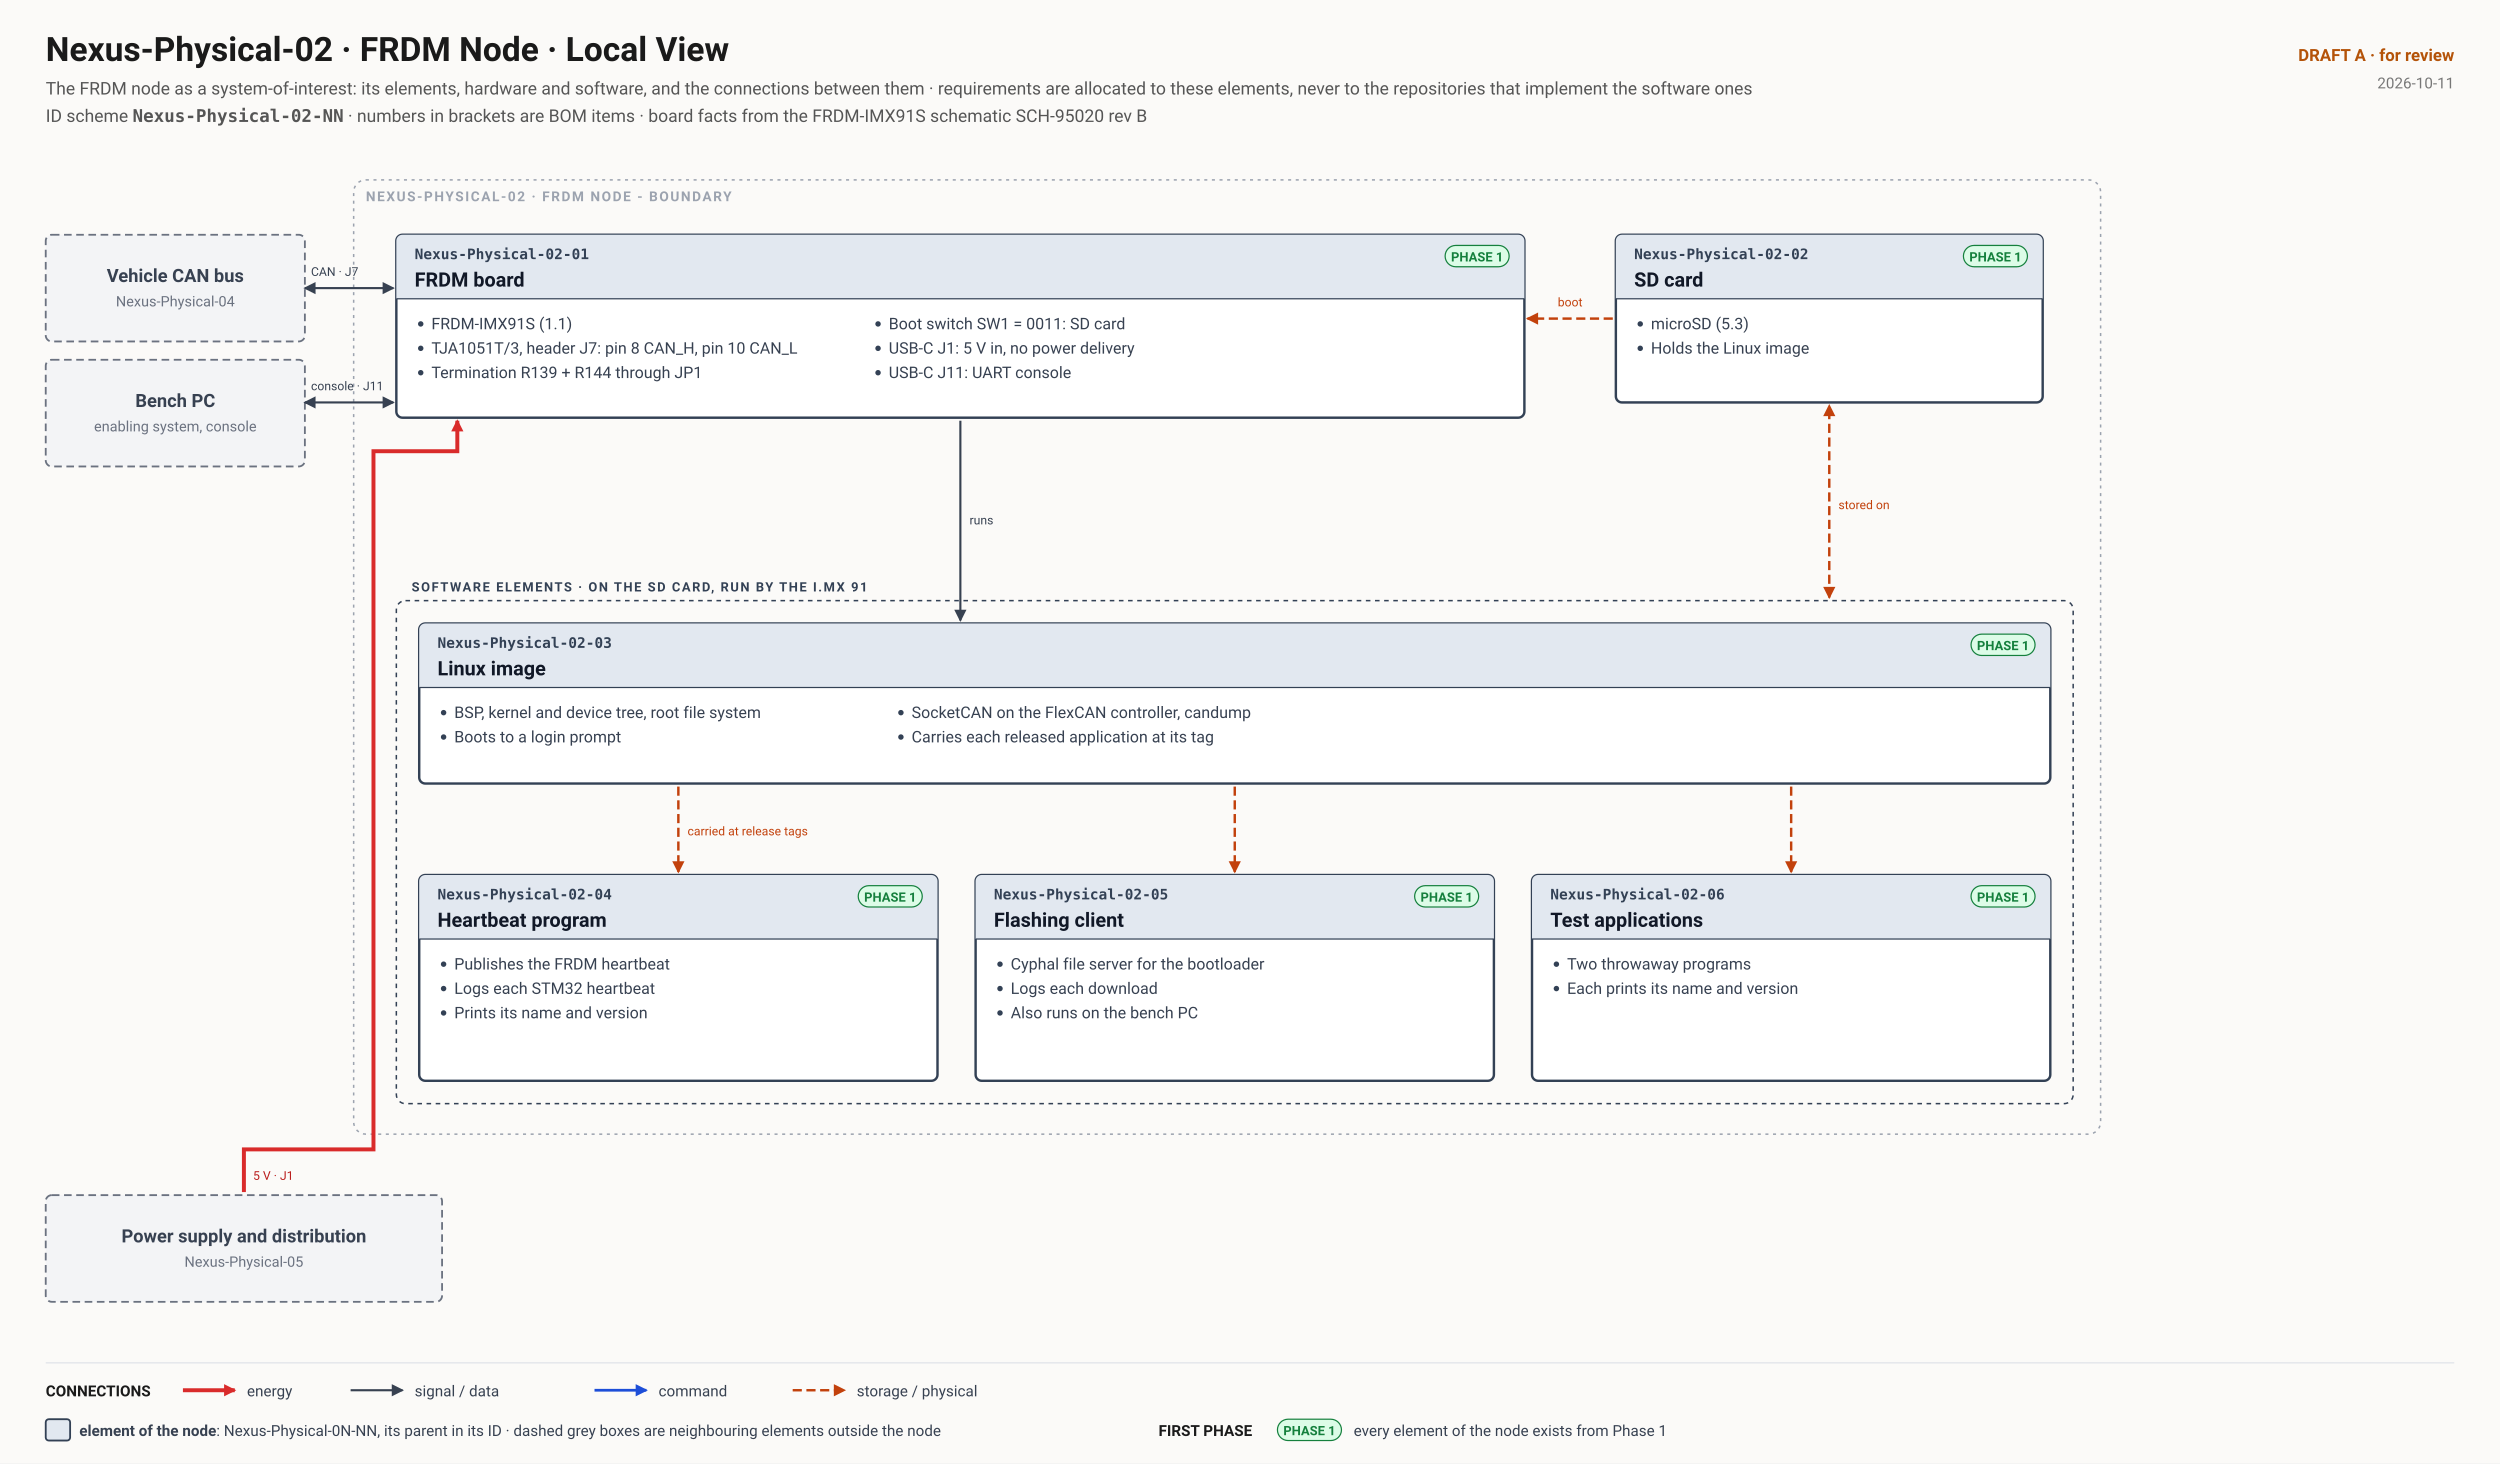
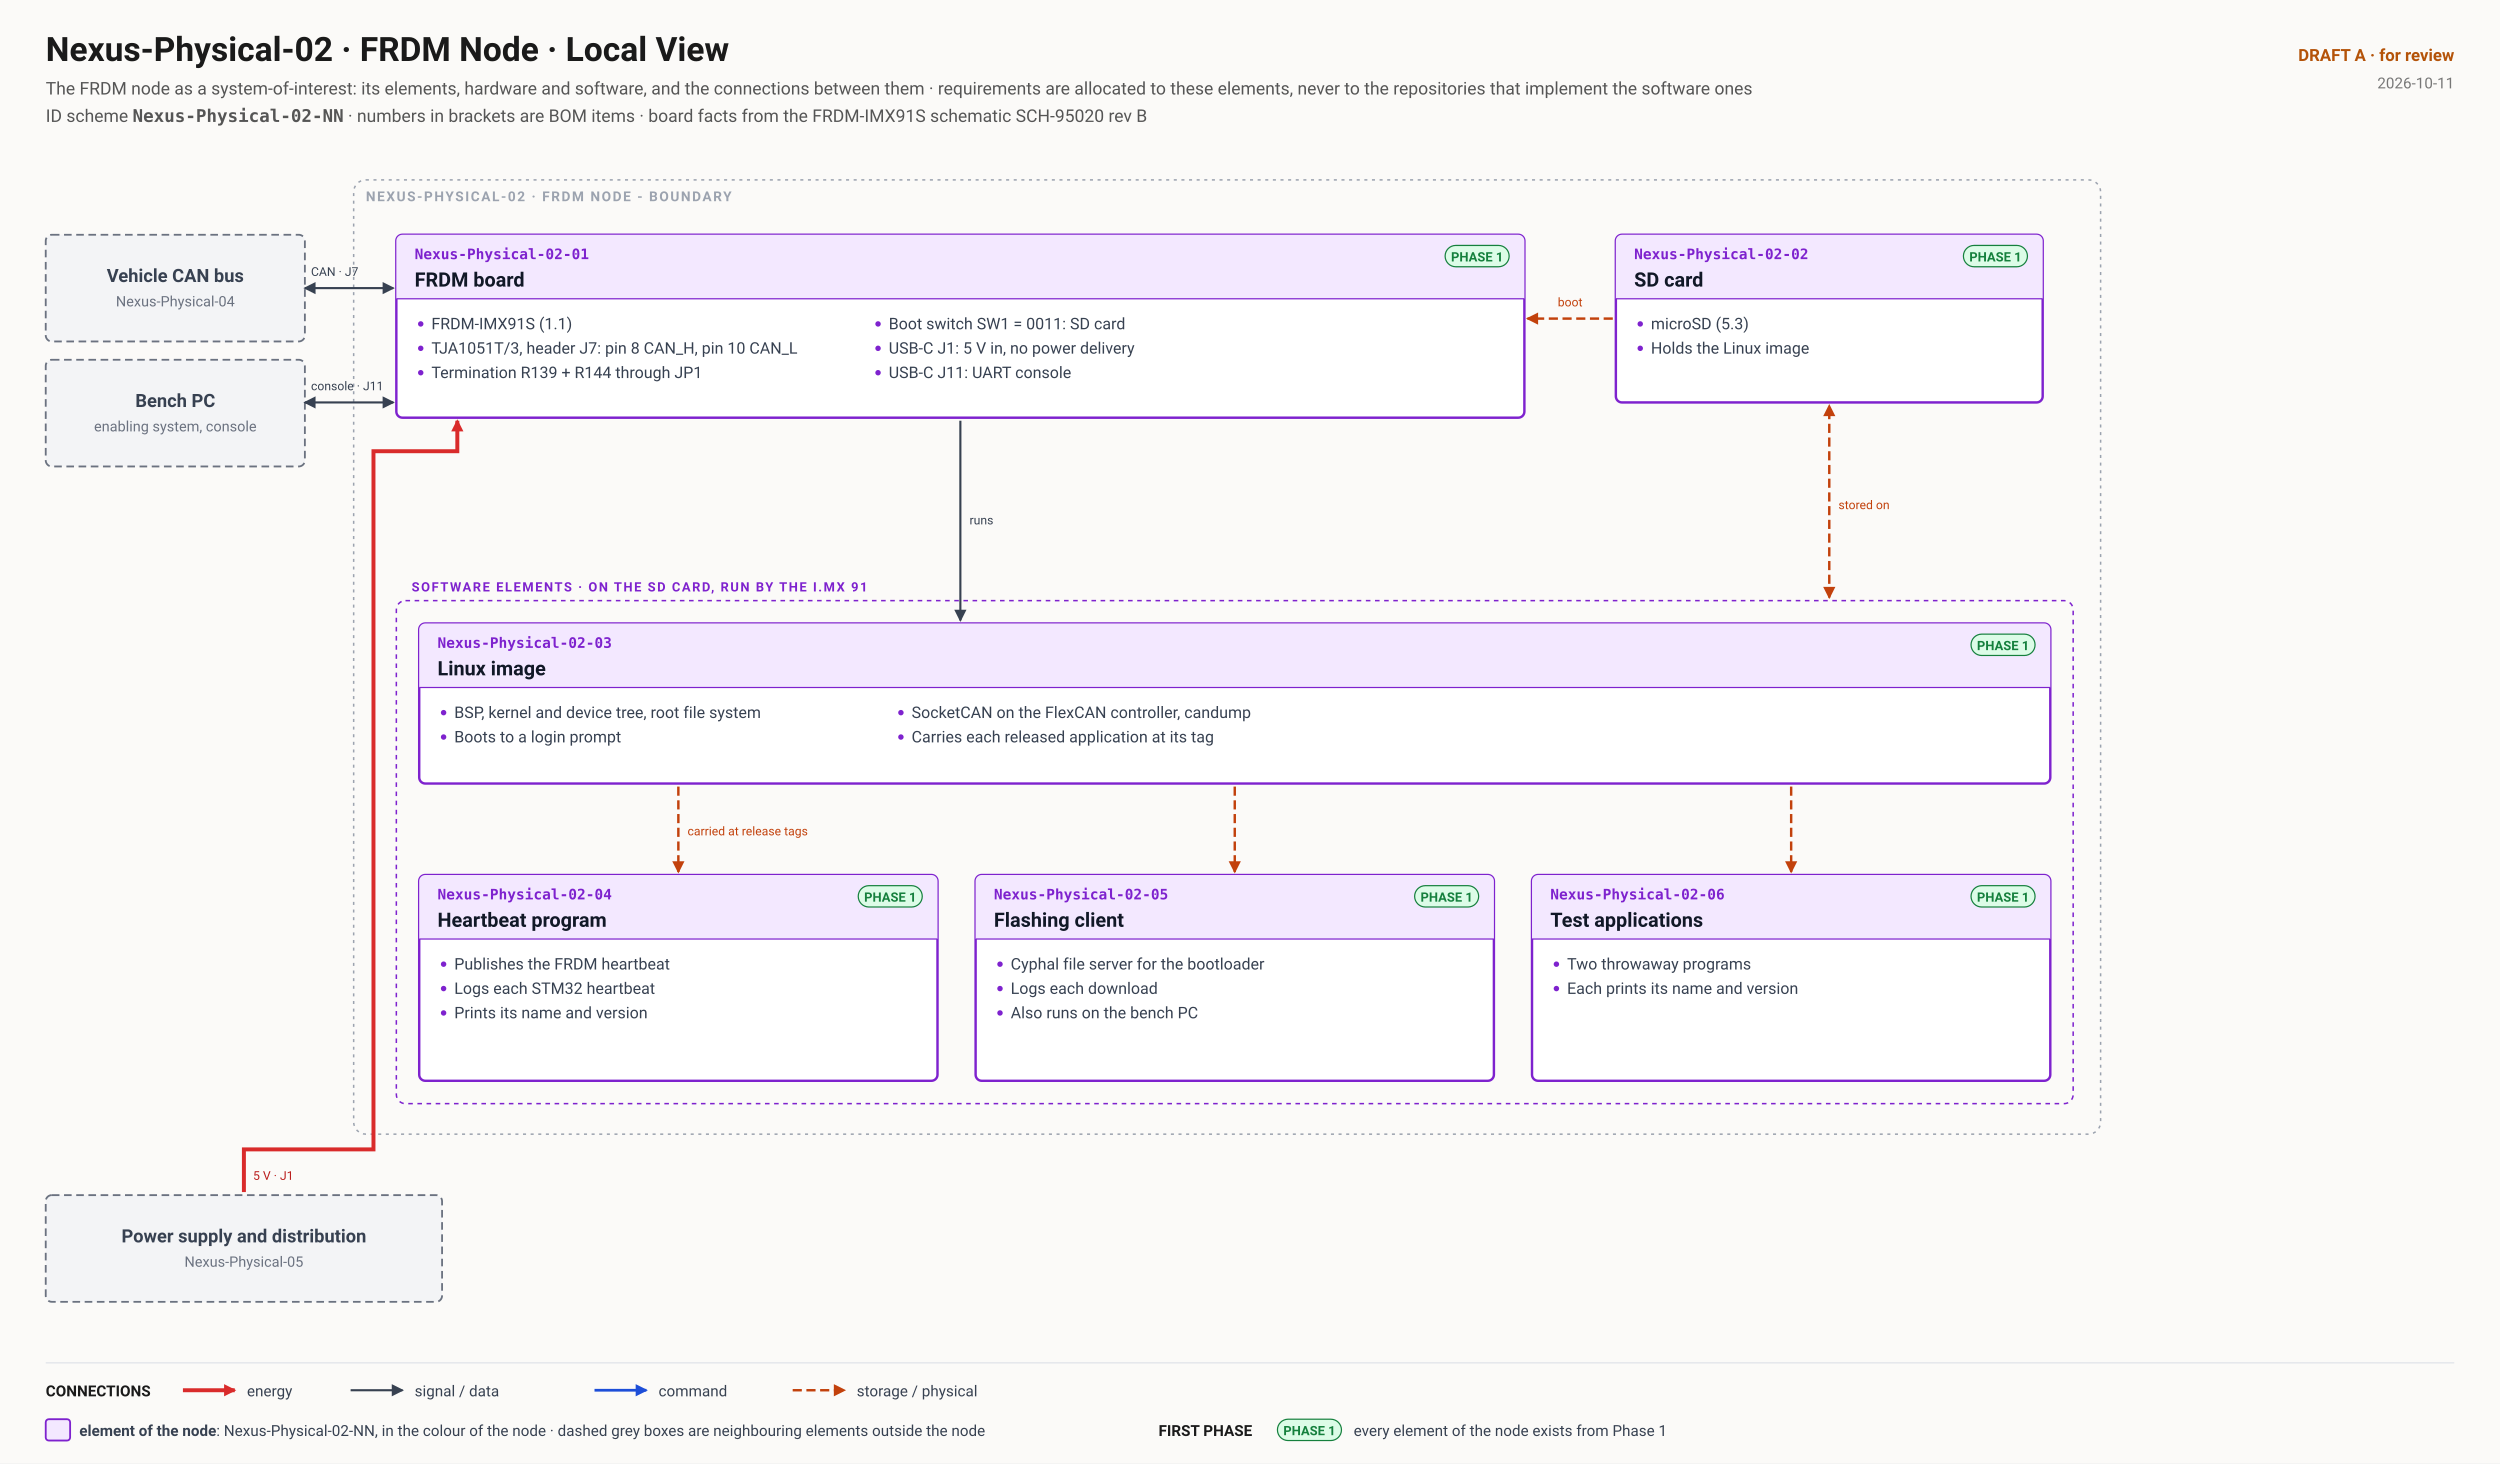
<svg xmlns="http://www.w3.org/2000/svg" width="1640" height="960" viewBox="0 0 1640 960" font-family="system-ui, -apple-system, Segoe UI, Roboto, sans-serif">
  <defs>
    <marker id="mi" markerWidth="8" markerHeight="8" refX="7" refY="4" orient="auto" markerUnits="userSpaceOnUse">
      <path d="M0,0 L8,4 L0,8 z" fill="#374151" />
    </marker>
    <marker id="mis" markerWidth="8" markerHeight="8" refX="1" refY="4" orient="auto" markerUnits="userSpaceOnUse">
      <path d="M8,0 L0,4 L8,8 z" fill="#374151" />
    </marker>
    <marker id="mc" markerWidth="8" markerHeight="8" refX="7" refY="4" orient="auto" markerUnits="userSpaceOnUse">
      <path d="M0,0 L8,4 L0,8 z" fill="#1d4ed8" />
    </marker>
    <marker id="mcs" markerWidth="8" markerHeight="8" refX="1" refY="4" orient="auto" markerUnits="userSpaceOnUse">
      <path d="M8,0 L0,4 L8,8 z" fill="#1d4ed8" />
    </marker>
    <marker id="me" markerWidth="8" markerHeight="8" refX="7" refY="4" orient="auto" markerUnits="userSpaceOnUse">
      <path d="M0,0 L8,4 L0,8 z" fill="#d92b2b" />
    </marker>
    <marker id="mes" markerWidth="8" markerHeight="8" refX="1" refY="4" orient="auto" markerUnits="userSpaceOnUse">
      <path d="M8,0 L0,4 L8,8 z" fill="#d92b2b" />
    </marker>
    <marker id="mp" markerWidth="8" markerHeight="8" refX="7" refY="4" orient="auto" markerUnits="userSpaceOnUse">
      <path d="M0,0 L8,4 L0,8 z" fill="#c2410c" />
    </marker>
    <marker id="mps" markerWidth="8" markerHeight="8" refX="1" refY="4" orient="auto" markerUnits="userSpaceOnUse">
      <path d="M8,0 L0,4 L8,8 z" fill="#c2410c" />
    </marker>
  </defs>
  <rect width="1640" height="960" fill="#fbfaf8" />
  <text x="30" y="40" font-size="22" font-weight="700" fill="#1a1a1a">Nexus-Physical-02 · FRDM Node · Local View</text>
  <text x="30" y="62" font-size="11.5" fill="#555">The FRDM node as a system-of-interest: its elements, hardware and software, and the connections between them · requirements are allocated to these elements, never to the repositories that implement the software ones</text>
  <text x="30" y="80" font-size="11.5" fill="#555">ID scheme <tspan font-family="ui-monospace, Menlo, Consolas, monospace" font-weight="700">Nexus-Physical-02-NN</tspan> · numbers in brackets are BOM items · board facts from the FRDM-IMX91S schematic SCH-95020 rev B</text>
  <text x="1610" y="40" font-size="11" font-weight="700" fill="#b45309" text-anchor="end">DRAFT A · for review</text>
  <text x="1610" y="58" font-size="10" fill="#777" text-anchor="end">2026-10-11</text>
  <g transform="translate(0,14)">
    <rect x="232" y="104" width="1146" height="626" rx="8" fill="none" stroke="#9ca3af" stroke-width="1" stroke-dasharray="2 3" />
    <text x="240" y="118" font-size="9" font-weight="700" fill="#9ca3af" letter-spacing="1">NEXUS-PHYSICAL-02 · FRDM NODE - BOUNDARY</text>
    <rect x="30" y="140" width="170" height="70" rx="4" fill="#f3f4f6" stroke="#6b7280" stroke-width="1.2" stroke-dasharray="5 3" />
    <text x="115.0" y="171.0" font-size="12" font-weight="700" fill="#374151" text-anchor="middle">Vehicle CAN bus</text>
    <text x="115.0" y="187.0" font-size="9.5" fill="#6b7280" text-anchor="middle">Nexus-Physical-04</text>
    <rect x="30" y="222" width="170" height="70" rx="4" fill="#f3f4f6" stroke="#6b7280" stroke-width="1.2" stroke-dasharray="5 3" />
    <text x="115.0" y="253.0" font-size="12" font-weight="700" fill="#374151" text-anchor="middle">Bench PC</text>
    <text x="115.0" y="269.0" font-size="9.5" fill="#6b7280" text-anchor="middle">enabling system, console</text>
    <rect x="30" y="770" width="260" height="70" rx="4" fill="#f3f4f6" stroke="#6b7280" stroke-width="1.2" stroke-dasharray="5 3" />
    <text x="160.0" y="801.0" font-size="12" font-weight="700" fill="#374151" text-anchor="middle">Power supply and distribution</text>
    <text x="160.0" y="817.0" font-size="9.5" fill="#6b7280" text-anchor="middle">Nexus-Physical-05</text>
    <g id="Nexus-Physical-02-01">
-       <rect x="260" y="140" width="740" height="120" rx="4" fill="#ffffff" stroke="#334155" stroke-width="1.6" />
-       <path d="M260,144 a4,4 0 0 1 4,-4 h732 a4,4 0 0 1 4,4 v38 h-740 z" fill="#e2e8f0" />
-       <line x1="260" y1="182" x2="1000" y2="182" stroke="#334155" stroke-width="0.8" />
-       <text x="272" y="156" font-size="9.5" font-weight="700" fill="#334155" font-family="ui-monospace, Menlo, Consolas, monospace">Nexus-Physical-02-01</text>
+       <rect x="260" y="140" width="740" height="120" rx="4" fill="#ffffff" stroke="#7e22ce" stroke-width="1.6" />
+       <path d="M260,144 a4,4 0 0 1 4,-4 h732 a4,4 0 0 1 4,4 v38 h-740 z" fill="#f3e8ff" />
+       <line x1="260" y1="182" x2="1000" y2="182" stroke="#7e22ce" stroke-width="0.8" />
+       <text x="272" y="156" font-size="9.5" font-weight="700" fill="#7e22ce" font-family="ui-monospace, Menlo, Consolas, monospace">Nexus-Physical-02-01</text>
      <text x="272" y="174" font-size="13" font-weight="700" fill="#111827">FRDM board</text>
      <rect x="948" y="147" width="42" height="14" rx="7" fill="#dcfce7" stroke="#15803d" stroke-width="0.8" />
      <text x="969.0" y="157.5" font-size="8.5" font-weight="700" text-anchor="middle" fill="#15803d">PHASE 1</text>
-       <circle cx="276.0" cy="198.5" r="1.8" fill="#334155" />
+       <circle cx="276.0" cy="198.5" r="1.8" fill="#7e22ce" />
      <text x="283.0" y="202" font-size="10.5" fill="#374151">FRDM-IMX91S (1.1)</text>
-       <circle cx="276.0" cy="214.5" r="1.8" fill="#334155" />
+       <circle cx="276.0" cy="214.5" r="1.8" fill="#7e22ce" />
      <text x="283.0" y="218" font-size="10.5" fill="#374151">TJA1051T/3, header J7: pin 8 CAN_H, pin 10 CAN_L</text>
-       <circle cx="276.0" cy="230.5" r="1.8" fill="#334155" />
+       <circle cx="276.0" cy="230.5" r="1.8" fill="#7e22ce" />
      <text x="283.0" y="234" font-size="10.5" fill="#374151">Termination R139 + R144 through JP1</text>
-       <circle cx="576.0" cy="198.5" r="1.8" fill="#334155" />
+       <circle cx="576.0" cy="198.5" r="1.8" fill="#7e22ce" />
      <text x="583.0" y="202" font-size="10.5" fill="#374151">Boot switch SW1 = 0011: SD card</text>
-       <circle cx="576.0" cy="214.5" r="1.8" fill="#334155" />
+       <circle cx="576.0" cy="214.5" r="1.8" fill="#7e22ce" />
      <text x="583.0" y="218" font-size="10.5" fill="#374151">USB-C J1: 5 V in, no power delivery</text>
-       <circle cx="576.0" cy="230.5" r="1.8" fill="#334155" />
+       <circle cx="576.0" cy="230.5" r="1.8" fill="#7e22ce" />
      <text x="583.0" y="234" font-size="10.5" fill="#374151">USB-C J11: UART console</text>
    </g>
    <g id="Nexus-Physical-02-02">
-       <rect x="1060" y="140" width="280" height="110" rx="4" fill="#ffffff" stroke="#334155" stroke-width="1.6" />
-       <path d="M1060,144 a4,4 0 0 1 4,-4 h272 a4,4 0 0 1 4,4 v38 h-280 z" fill="#e2e8f0" />
-       <line x1="1060" y1="182" x2="1340" y2="182" stroke="#334155" stroke-width="0.8" />
-       <text x="1072" y="156" font-size="9.5" font-weight="700" fill="#334155" font-family="ui-monospace, Menlo, Consolas, monospace">Nexus-Physical-02-02</text>
+       <rect x="1060" y="140" width="280" height="110" rx="4" fill="#ffffff" stroke="#7e22ce" stroke-width="1.6" />
+       <path d="M1060,144 a4,4 0 0 1 4,-4 h272 a4,4 0 0 1 4,4 v38 h-280 z" fill="#f3e8ff" />
+       <line x1="1060" y1="182" x2="1340" y2="182" stroke="#7e22ce" stroke-width="0.8" />
+       <text x="1072" y="156" font-size="9.5" font-weight="700" fill="#7e22ce" font-family="ui-monospace, Menlo, Consolas, monospace">Nexus-Physical-02-02</text>
      <text x="1072" y="174" font-size="13" font-weight="700" fill="#111827">SD card</text>
      <rect x="1288" y="147" width="42" height="14" rx="7" fill="#dcfce7" stroke="#15803d" stroke-width="0.8" />
      <text x="1309.0" y="157.5" font-size="8.5" font-weight="700" text-anchor="middle" fill="#15803d">PHASE 1</text>
-       <circle cx="1076.0" cy="198.5" r="1.8" fill="#334155" />
+       <circle cx="1076.0" cy="198.5" r="1.8" fill="#7e22ce" />
      <text x="1083.0" y="202" font-size="10.5" fill="#374151">microSD (5.3)</text>
-       <circle cx="1076.0" cy="214.5" r="1.8" fill="#334155" />
+       <circle cx="1076.0" cy="214.5" r="1.8" fill="#7e22ce" />
      <text x="1083.0" y="218" font-size="10.5" fill="#374151">Holds the Linux image</text>
    </g>
-     <rect x="260" y="380" width="1100" height="330" rx="6" fill="none" stroke="#334155" stroke-width="1" stroke-dasharray="3 3" />
-     <text x="270" y="374" font-size="8.5" font-weight="700" fill="#334155" letter-spacing="1">SOFTWARE ELEMENTS · ON THE SD CARD, RUN BY THE I.MX 91</text>
+     <rect x="260" y="380" width="1100" height="330" rx="6" fill="none" stroke="#7e22ce" stroke-width="1" stroke-dasharray="3 3" />
+     <text x="270" y="374" font-size="8.5" font-weight="700" fill="#7e22ce" letter-spacing="1">SOFTWARE ELEMENTS · ON THE SD CARD, RUN BY THE I.MX 91</text>
    <g id="Nexus-Physical-02-03">
-       <rect x="275" y="395" width="1070" height="105" rx="4" fill="#ffffff" stroke="#334155" stroke-width="1.6" />
-       <path d="M275,399 a4,4 0 0 1 4,-4 h1062 a4,4 0 0 1 4,4 v38 h-1070 z" fill="#e2e8f0" />
-       <line x1="275" y1="437" x2="1345" y2="437" stroke="#334155" stroke-width="0.8" />
-       <text x="287" y="411" font-size="9.5" font-weight="700" fill="#334155" font-family="ui-monospace, Menlo, Consolas, monospace">Nexus-Physical-02-03</text>
+       <rect x="275" y="395" width="1070" height="105" rx="4" fill="#ffffff" stroke="#7e22ce" stroke-width="1.6" />
+       <path d="M275,399 a4,4 0 0 1 4,-4 h1062 a4,4 0 0 1 4,4 v38 h-1070 z" fill="#f3e8ff" />
+       <line x1="275" y1="437" x2="1345" y2="437" stroke="#7e22ce" stroke-width="0.8" />
+       <text x="287" y="411" font-size="9.5" font-weight="700" fill="#7e22ce" font-family="ui-monospace, Menlo, Consolas, monospace">Nexus-Physical-02-03</text>
      <text x="287" y="429" font-size="13" font-weight="700" fill="#111827">Linux image</text>
      <rect x="1293" y="402" width="42" height="14" rx="7" fill="#dcfce7" stroke="#15803d" stroke-width="0.8" />
      <text x="1314.0" y="412.5" font-size="8.5" font-weight="700" text-anchor="middle" fill="#15803d">PHASE 1</text>
-       <circle cx="291.0" cy="453.5" r="1.8" fill="#334155" />
+       <circle cx="291.0" cy="453.5" r="1.8" fill="#7e22ce" />
      <text x="298.0" y="457" font-size="10.5" fill="#374151">BSP, kernel and device tree, root file system</text>
-       <circle cx="291.0" cy="469.5" r="1.8" fill="#334155" />
+       <circle cx="291.0" cy="469.5" r="1.8" fill="#7e22ce" />
      <text x="298.0" y="473" font-size="10.5" fill="#374151">Boots to a login prompt</text>
-       <circle cx="591.0" cy="453.5" r="1.8" fill="#334155" />
+       <circle cx="591.0" cy="453.5" r="1.8" fill="#7e22ce" />
      <text x="598.0" y="457" font-size="10.5" fill="#374151">SocketCAN on the FlexCAN controller, candump</text>
-       <circle cx="591.0" cy="469.5" r="1.8" fill="#334155" />
+       <circle cx="591.0" cy="469.5" r="1.8" fill="#7e22ce" />
      <text x="598.0" y="473" font-size="10.5" fill="#374151">Carries each released application at its tag</text>
    </g>
    <g id="Nexus-Physical-02-04">
-       <rect x="275" y="560" width="340" height="135" rx="4" fill="#ffffff" stroke="#334155" stroke-width="1.6" />
-       <path d="M275,564 a4,4 0 0 1 4,-4 h332 a4,4 0 0 1 4,4 v38 h-340 z" fill="#e2e8f0" />
-       <line x1="275" y1="602" x2="615" y2="602" stroke="#334155" stroke-width="0.8" />
-       <text x="287" y="576" font-size="9.5" font-weight="700" fill="#334155" font-family="ui-monospace, Menlo, Consolas, monospace">Nexus-Physical-02-04</text>
+       <rect x="275" y="560" width="340" height="135" rx="4" fill="#ffffff" stroke="#7e22ce" stroke-width="1.6" />
+       <path d="M275,564 a4,4 0 0 1 4,-4 h332 a4,4 0 0 1 4,4 v38 h-340 z" fill="#f3e8ff" />
+       <line x1="275" y1="602" x2="615" y2="602" stroke="#7e22ce" stroke-width="0.8" />
+       <text x="287" y="576" font-size="9.5" font-weight="700" fill="#7e22ce" font-family="ui-monospace, Menlo, Consolas, monospace">Nexus-Physical-02-04</text>
      <text x="287" y="594" font-size="13" font-weight="700" fill="#111827">Heartbeat program</text>
      <rect x="563" y="567" width="42" height="14" rx="7" fill="#dcfce7" stroke="#15803d" stroke-width="0.8" />
      <text x="584.0" y="577.5" font-size="8.5" font-weight="700" text-anchor="middle" fill="#15803d">PHASE 1</text>
-       <circle cx="291.0" cy="618.5" r="1.8" fill="#334155" />
+       <circle cx="291.0" cy="618.5" r="1.8" fill="#7e22ce" />
      <text x="298.0" y="622" font-size="10.5" fill="#374151">Publishes the FRDM heartbeat</text>
-       <circle cx="291.0" cy="634.5" r="1.8" fill="#334155" />
+       <circle cx="291.0" cy="634.5" r="1.8" fill="#7e22ce" />
      <text x="298.0" y="638" font-size="10.5" fill="#374151">Logs each STM32 heartbeat</text>
-       <circle cx="291.0" cy="650.5" r="1.8" fill="#334155" />
+       <circle cx="291.0" cy="650.5" r="1.8" fill="#7e22ce" />
      <text x="298.0" y="654" font-size="10.5" fill="#374151">Prints its name and version</text>
    </g>
    <g id="Nexus-Physical-02-05">
-       <rect x="640" y="560" width="340" height="135" rx="4" fill="#ffffff" stroke="#334155" stroke-width="1.6" />
-       <path d="M640,564 a4,4 0 0 1 4,-4 h332 a4,4 0 0 1 4,4 v38 h-340 z" fill="#e2e8f0" />
-       <line x1="640" y1="602" x2="980" y2="602" stroke="#334155" stroke-width="0.8" />
-       <text x="652" y="576" font-size="9.5" font-weight="700" fill="#334155" font-family="ui-monospace, Menlo, Consolas, monospace">Nexus-Physical-02-05</text>
+       <rect x="640" y="560" width="340" height="135" rx="4" fill="#ffffff" stroke="#7e22ce" stroke-width="1.6" />
+       <path d="M640,564 a4,4 0 0 1 4,-4 h332 a4,4 0 0 1 4,4 v38 h-340 z" fill="#f3e8ff" />
+       <line x1="640" y1="602" x2="980" y2="602" stroke="#7e22ce" stroke-width="0.8" />
+       <text x="652" y="576" font-size="9.5" font-weight="700" fill="#7e22ce" font-family="ui-monospace, Menlo, Consolas, monospace">Nexus-Physical-02-05</text>
      <text x="652" y="594" font-size="13" font-weight="700" fill="#111827">Flashing client</text>
      <rect x="928" y="567" width="42" height="14" rx="7" fill="#dcfce7" stroke="#15803d" stroke-width="0.8" />
      <text x="949.0" y="577.5" font-size="8.5" font-weight="700" text-anchor="middle" fill="#15803d">PHASE 1</text>
-       <circle cx="656.0" cy="618.5" r="1.8" fill="#334155" />
+       <circle cx="656.0" cy="618.5" r="1.8" fill="#7e22ce" />
      <text x="663.0" y="622" font-size="10.5" fill="#374151">Cyphal file server for the bootloader</text>
-       <circle cx="656.0" cy="634.5" r="1.8" fill="#334155" />
+       <circle cx="656.0" cy="634.5" r="1.8" fill="#7e22ce" />
      <text x="663.0" y="638" font-size="10.5" fill="#374151">Logs each download</text>
-       <circle cx="656.0" cy="650.5" r="1.8" fill="#334155" />
+       <circle cx="656.0" cy="650.5" r="1.8" fill="#7e22ce" />
      <text x="663.0" y="654" font-size="10.5" fill="#374151">Also runs on the bench PC</text>
    </g>
    <g id="Nexus-Physical-02-06">
-       <rect x="1005" y="560" width="340" height="135" rx="4" fill="#ffffff" stroke="#334155" stroke-width="1.6" />
-       <path d="M1005,564 a4,4 0 0 1 4,-4 h332 a4,4 0 0 1 4,4 v38 h-340 z" fill="#e2e8f0" />
-       <line x1="1005" y1="602" x2="1345" y2="602" stroke="#334155" stroke-width="0.8" />
-       <text x="1017" y="576" font-size="9.5" font-weight="700" fill="#334155" font-family="ui-monospace, Menlo, Consolas, monospace">Nexus-Physical-02-06</text>
+       <rect x="1005" y="560" width="340" height="135" rx="4" fill="#ffffff" stroke="#7e22ce" stroke-width="1.6" />
+       <path d="M1005,564 a4,4 0 0 1 4,-4 h332 a4,4 0 0 1 4,4 v38 h-340 z" fill="#f3e8ff" />
+       <line x1="1005" y1="602" x2="1345" y2="602" stroke="#7e22ce" stroke-width="0.8" />
+       <text x="1017" y="576" font-size="9.5" font-weight="700" fill="#7e22ce" font-family="ui-monospace, Menlo, Consolas, monospace">Nexus-Physical-02-06</text>
      <text x="1017" y="594" font-size="13" font-weight="700" fill="#111827">Test applications</text>
      <rect x="1293" y="567" width="42" height="14" rx="7" fill="#dcfce7" stroke="#15803d" stroke-width="0.8" />
      <text x="1314.0" y="577.5" font-size="8.5" font-weight="700" text-anchor="middle" fill="#15803d">PHASE 1</text>
-       <circle cx="1021.0" cy="618.5" r="1.8" fill="#334155" />
+       <circle cx="1021.0" cy="618.5" r="1.8" fill="#7e22ce" />
      <text x="1028.0" y="622" font-size="10.5" fill="#374151">Two throwaway programs</text>
-       <circle cx="1021.0" cy="634.5" r="1.8" fill="#334155" />
+       <circle cx="1021.0" cy="634.5" r="1.8" fill="#7e22ce" />
      <text x="1028.0" y="638" font-size="10.5" fill="#374151">Each prints its name and version</text>
    </g>
    <path d="M200,175 L258,175" fill="none" stroke="#374151" stroke-width="1.4" marker-start="url(#mis)" marker-end="url(#mi)" />
    <text x="204" y="167" font-size="8" fill="#374151" text-anchor="start">CAN · J7</text>
    <path d="M200,250 L258,250" fill="none" stroke="#374151" stroke-width="1.4" marker-start="url(#mis)" marker-end="url(#mi)" />
    <text x="204" y="242" font-size="8" fill="#374151" text-anchor="start">console · J11</text>
    <path d="M160,768 L160,740 L245,740 L245,282 L300,282 L300,262" fill="none" stroke="#d92b2b" stroke-width="2.6" marker-end="url(#me)" />
    <text x="166" y="760" font-size="8" fill="#b91c1c" text-anchor="start">5 V · J1</text>
    <path d="M1058,195 L1002,195" fill="none" stroke="#c2410c" stroke-width="1.6" stroke-dasharray="6 3" marker-end="url(#mp)" />
    <text x="1030" y="187" font-size="8" fill="#c2410c" text-anchor="middle">boot</text>
    <path d="M1200,378 L1200,252" fill="none" stroke="#c2410c" stroke-width="1.6" stroke-dasharray="6 3" marker-start="url(#mps)" marker-end="url(#mp)" />
    <text x="1206" y="320" font-size="8" fill="#c2410c" text-anchor="start">stored on</text>
    <path d="M630,262 L630,393" fill="none" stroke="#374151" stroke-width="1.4" marker-end="url(#mi)" />
    <text x="636" y="330" font-size="8" fill="#374151" text-anchor="start">runs</text>
    <path d="M445,502 L445,558" fill="none" stroke="#c2410c" stroke-width="1.6" stroke-dasharray="6 3" marker-end="url(#mp)" />
    <path d="M810,502 L810,558" fill="none" stroke="#c2410c" stroke-width="1.6" stroke-dasharray="6 3" marker-end="url(#mp)" />
    <path d="M1175,502 L1175,558" fill="none" stroke="#c2410c" stroke-width="1.6" stroke-dasharray="6 3" marker-end="url(#mp)" />
    <text x="451" y="534" font-size="8" fill="#c2410c">carried at release tags</text>
    <line x1="30" y1="880" x2="1610" y2="880" stroke="#e5e7eb" />
    <text x="30" y="902" font-size="10" font-weight="700" fill="#1a1a1a">CONNECTIONS</text>
    <path d="M120,898 L154,898" fill="none" stroke="#d92b2b" stroke-width="2.6" marker-end="url(#me)" />
    <text x="162" y="902" font-size="10" fill="#374151">energy</text>
    <path d="M230,898 L264,898" fill="none" stroke="#374151" stroke-width="1.4" marker-end="url(#mi)" />
    <text x="272" y="902" font-size="10" fill="#374151">signal / data</text>
    <path d="M390,898 L424,898" fill="none" stroke="#1d4ed8" stroke-width="1.8" marker-end="url(#mc)" />
    <text x="432" y="902" font-size="10" fill="#374151">command</text>
    <path d="M520,898 L554,898" fill="none" stroke="#c2410c" stroke-width="1.6" stroke-dasharray="6 3" marker-end="url(#mp)" />
    <text x="562" y="902" font-size="10" fill="#374151">storage / physical</text>
-     <rect x="30" y="917" width="16" height="14" rx="2" fill="#e2e8f0" stroke="#334155" stroke-width="1.2" />
+     <rect x="30" y="917" width="16" height="14" rx="2" fill="#f3e8ff" stroke="#7e22ce" stroke-width="1.2" />
    <text x="52" y="928" font-size="10" fill="#374151">
-       <tspan font-weight="700">element of the node</tspan>: Nexus-Physical-0N-NN, its parent in its ID · dashed grey boxes are neighbouring elements outside the node</text>
+       <tspan font-weight="700">element of the node</tspan>: Nexus-Physical-02-NN, in the colour of the node · dashed grey boxes are neighbouring elements outside the node</text>
    <text x="760" y="928" font-size="10" font-weight="700" fill="#1a1a1a">FIRST PHASE</text>
    <rect x="838" y="917" width="42" height="14" rx="7" fill="#dcfce7" stroke="#15803d" stroke-width="0.8" />
    <text x="859.0" y="927.5" font-size="8.5" font-weight="700" text-anchor="middle" fill="#15803d">PHASE 1</text>
    <text x="888" y="928" font-size="10" fill="#374151">every element of the node exists from Phase 1</text>
  </g>
</svg>
